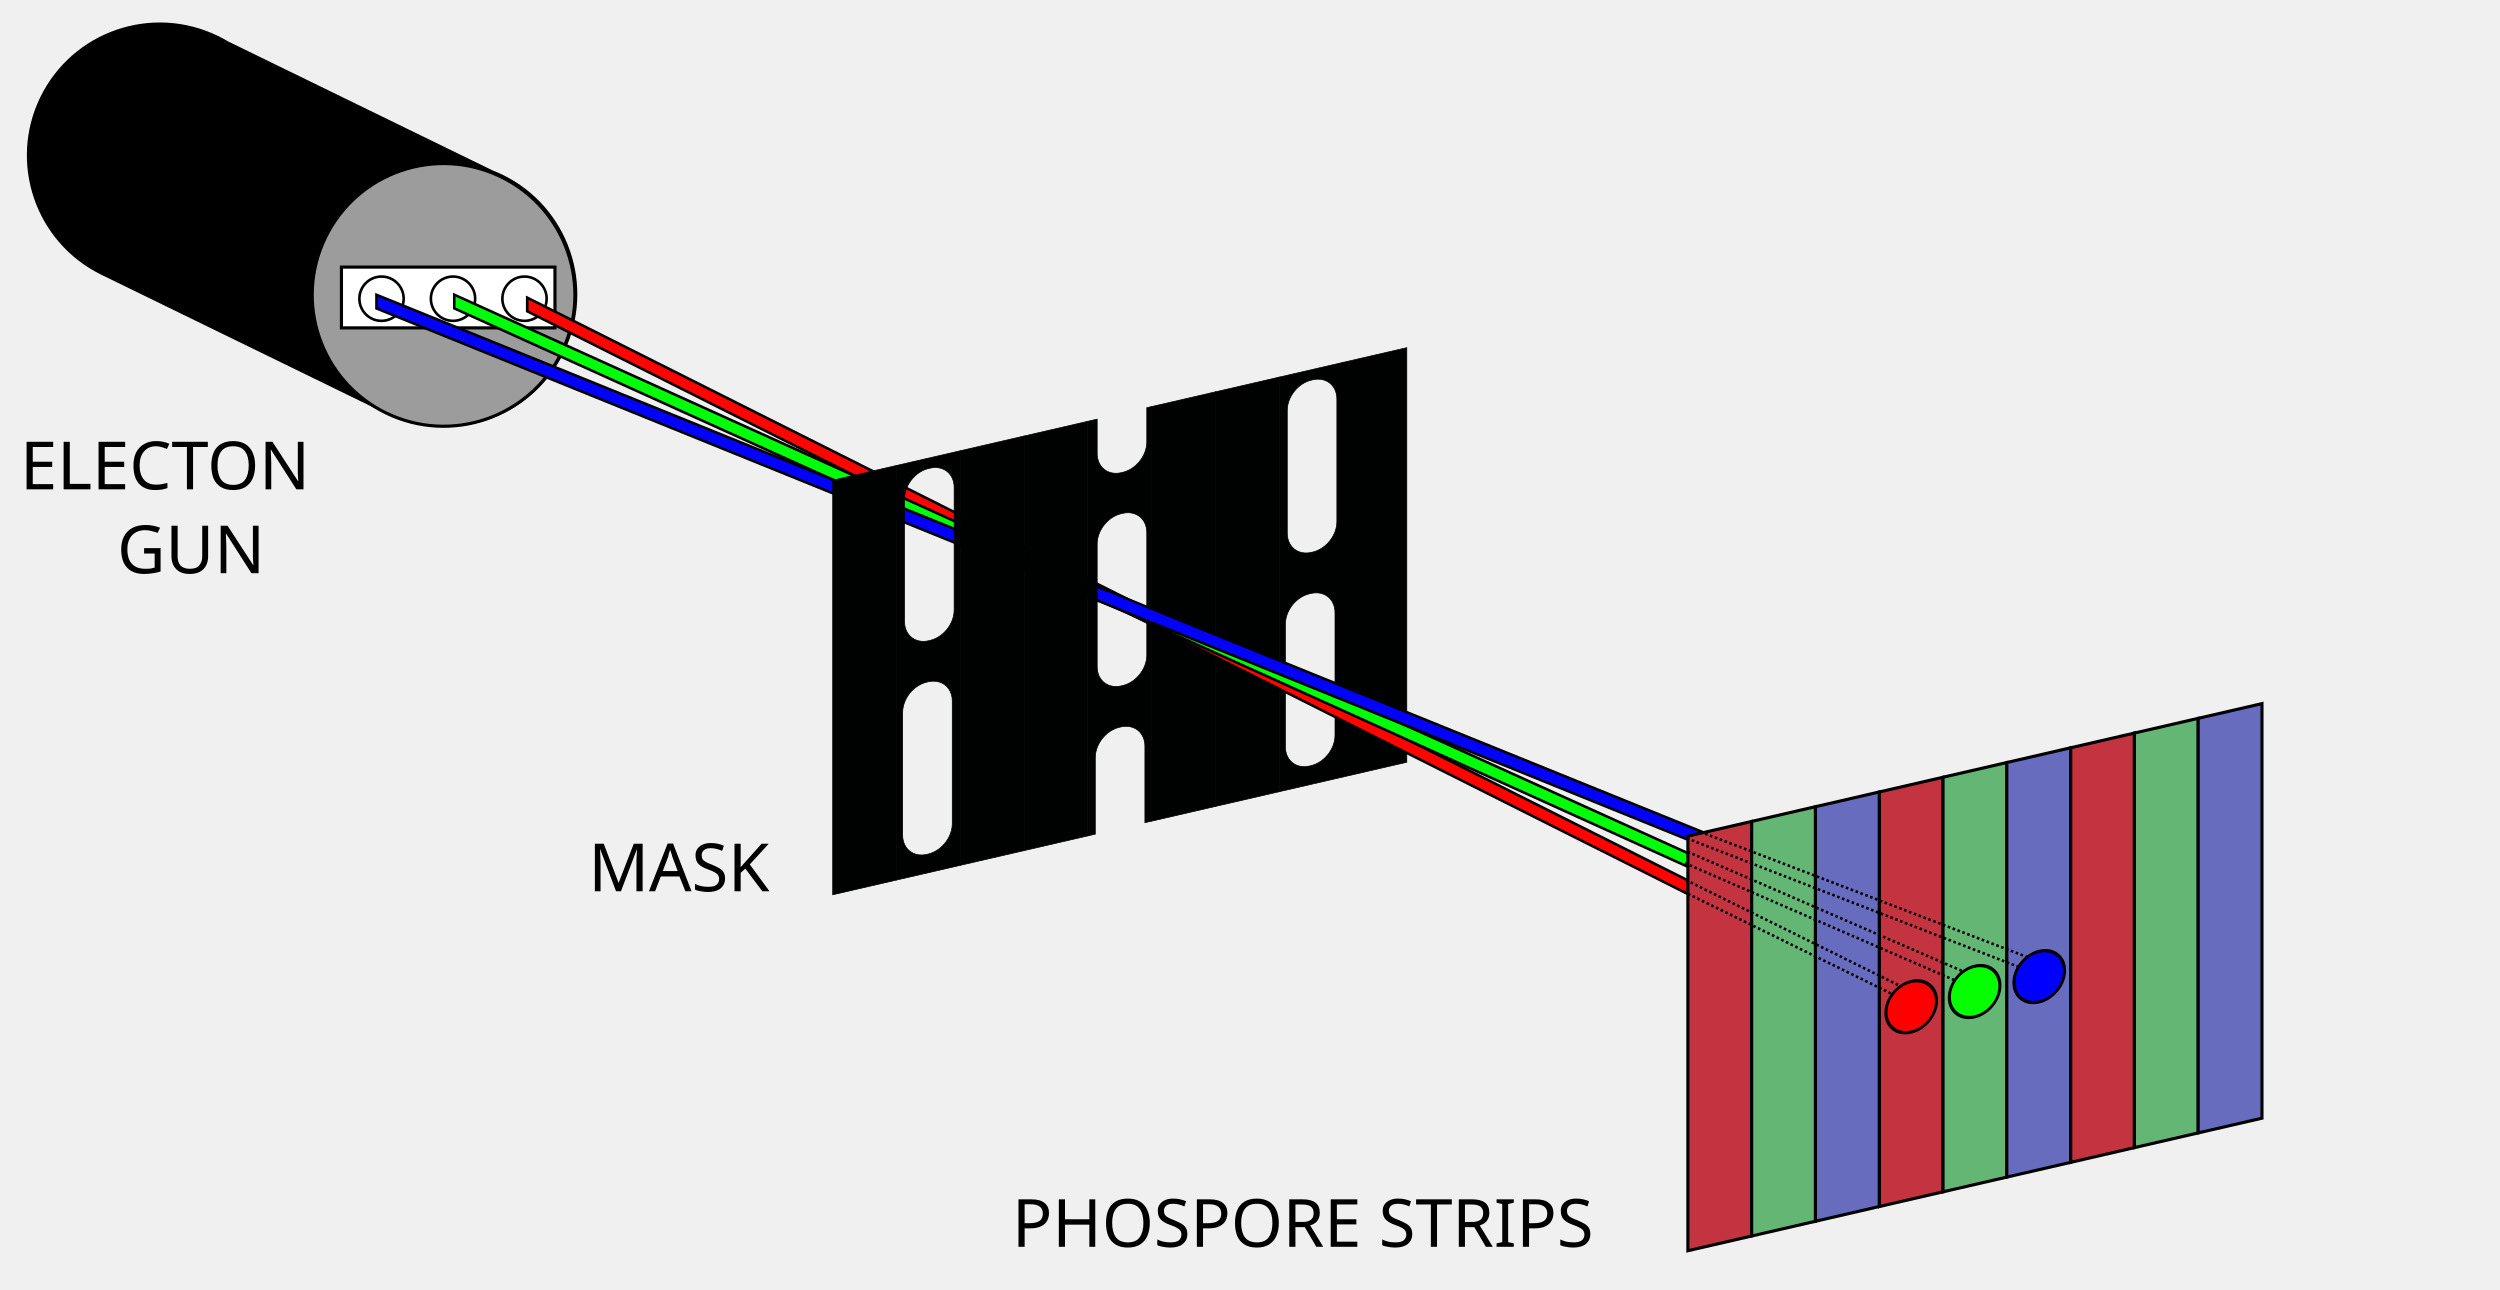
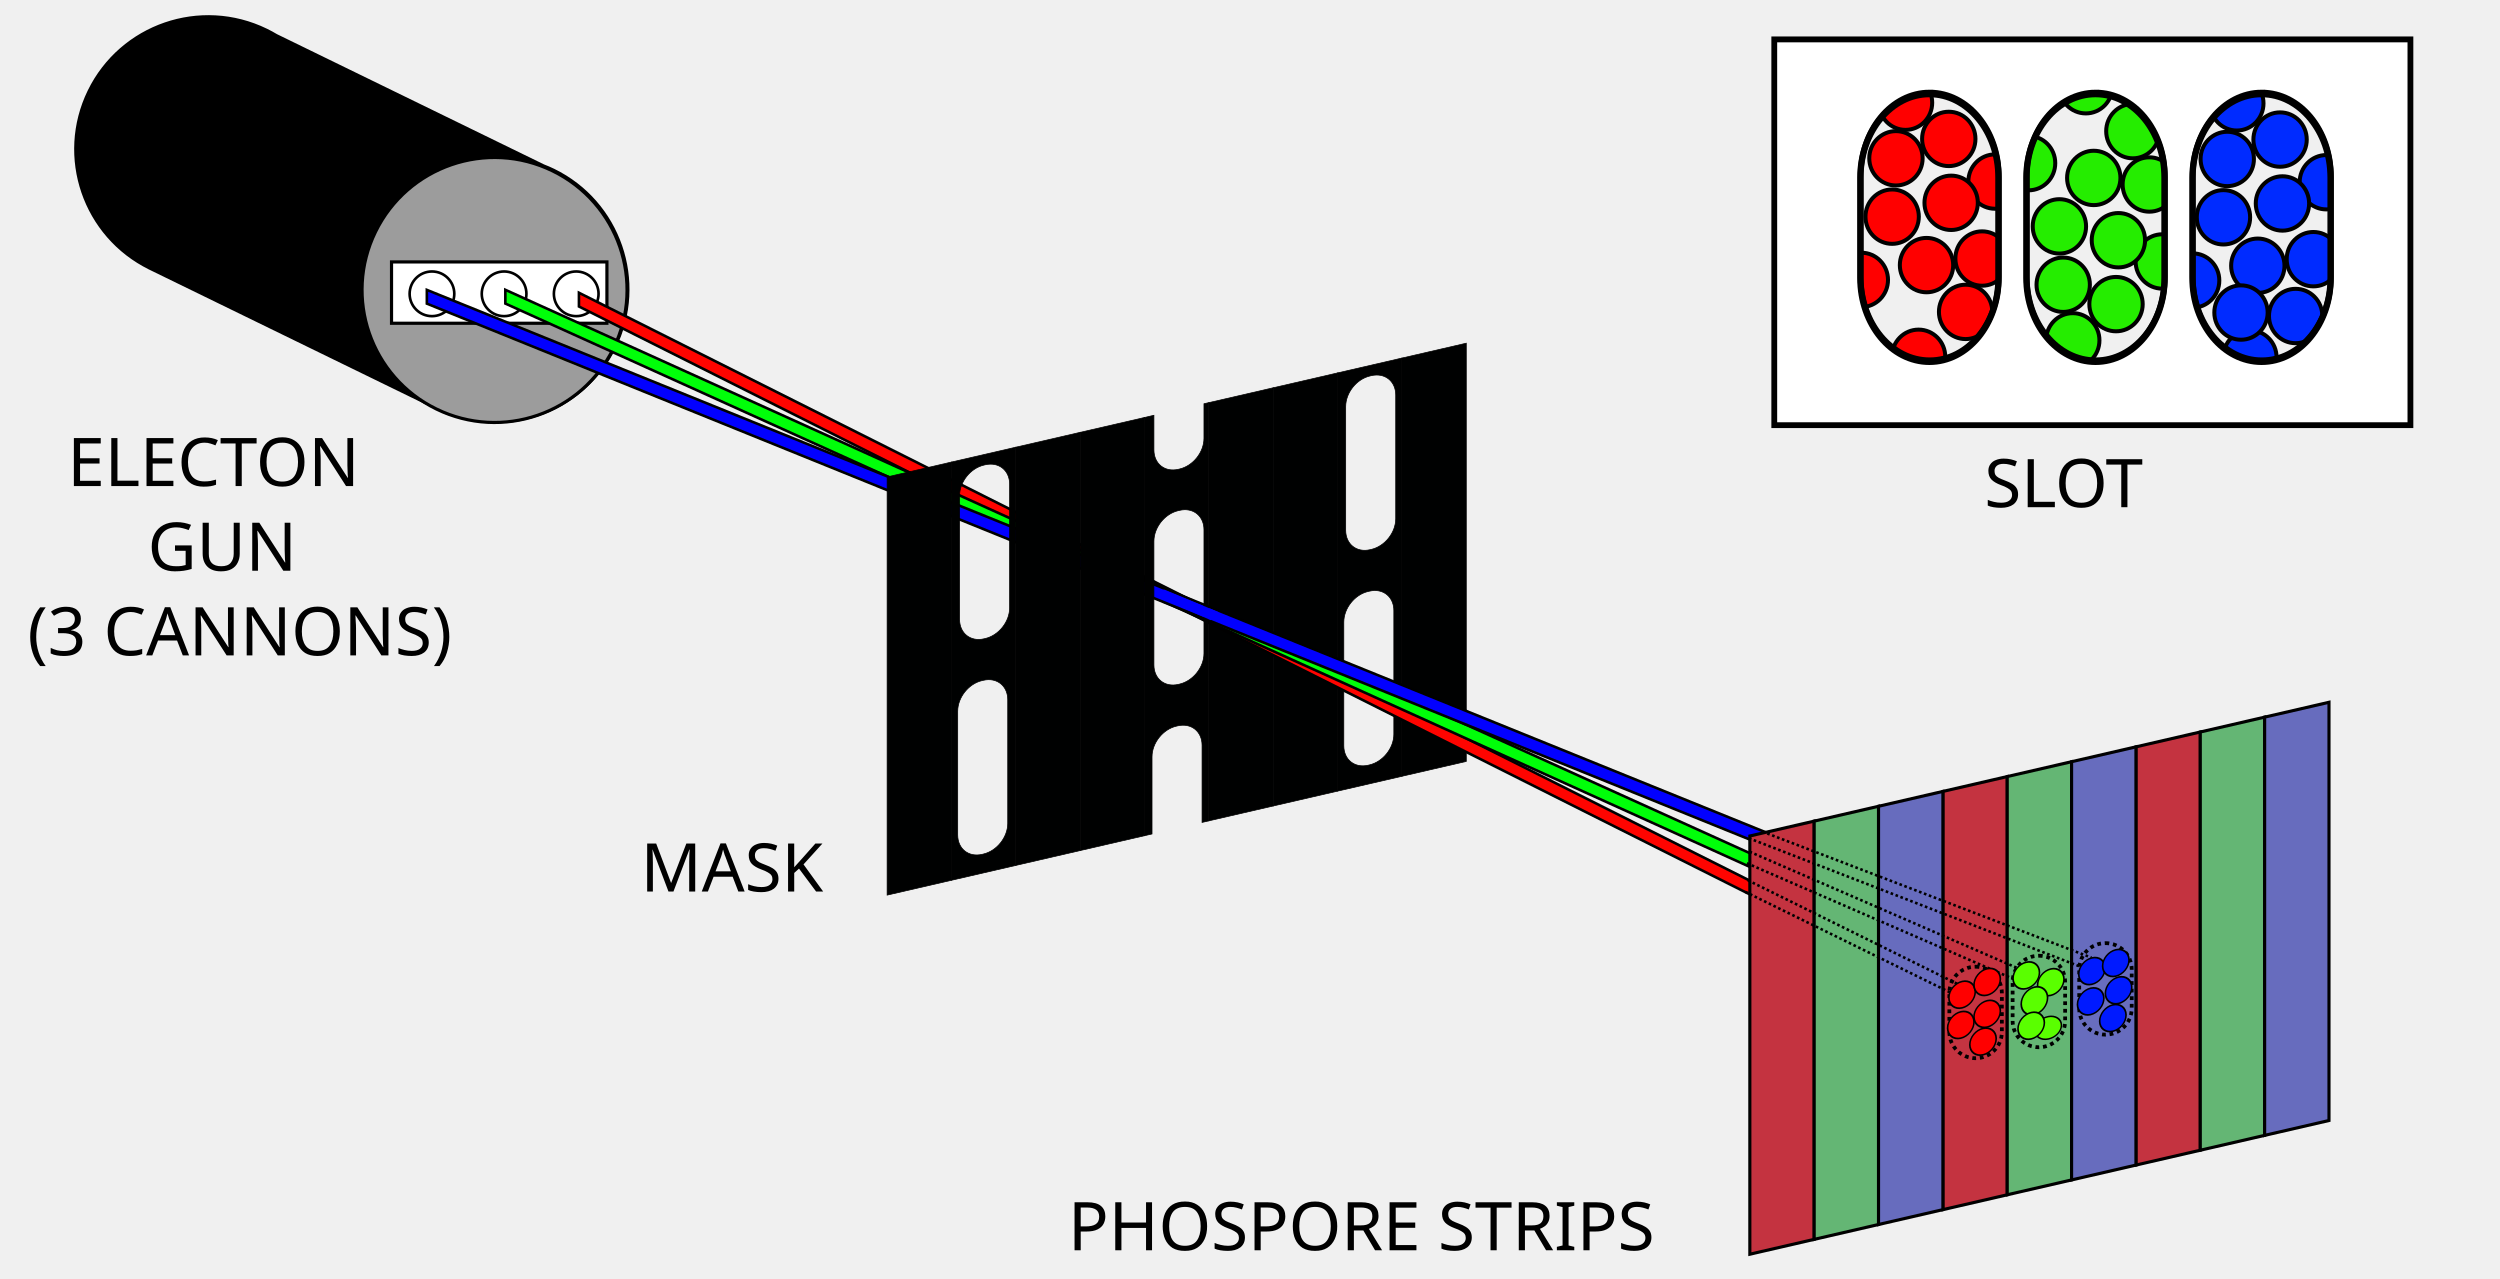
- <svg xmlns="http://www.w3.org/2000/svg" width="158.75mm" height="81.865mm" viewBox="0 0 158.75 81.865" version="1.1" id="svg5">
+ <svg xmlns="http://www.w3.org/2000/svg" width="10.247in" height="5.24in" viewBox="0 0 260.274 133.101" version="1.1" id="svg5">
  <defs id="defs2" />
-   <g id="layer1" transform="translate(-19.85794,-8.467705)">
-     <path id="rect1301-7-5-1" style="fill:#000101;stroke:#000000;stroke-width:0.045" d="m 105.14,31.479 -4.051,0.935 v 26.326 l 4.051,-0.935 z m -1.615,1.068 c 0.701,-0.015 1.225,0.497 1.225,1.261 v 7.786 c 0,0.873 -0.685,1.734 -1.535,1.93 l -0.081,0.019 c -0.851,0.196 -1.535,-0.348 -1.535,-1.221 v -7.786 c 0,-0.873 0.685,-1.734 1.535,-1.93 l 0.081,-0.019 c 0.106,-0.025 0.21,-0.038 0.311,-0.04 z m -0.119,13.566 c 0.701,-0.015 1.225,0.497 1.225,1.261 v 7.786 c 0,0.873 -0.685,1.734 -1.535,1.93 l -0.081,0.019 c -0.851,0.196 -1.535,-0.348 -1.535,-1.221 v -7.786 c 0,-0.873 0.685,-1.734 1.535,-1.93 l 0.081,-0.019 c 0.106,-0.025 0.21,-0.038 0.31,-0.04 z" />
-     <rect style="fill:#000101;fill-opacity:1;stroke:#000000;stroke-width:0.046;stroke-opacity:1" id="rect1301-7-1-1" width="4.157" height="26.326" x="95.434" y="55.752" ry="0" transform="matrix(0.9743701,-0.2249511,0,1,0,0)" />
-     <rect style="fill:#000101;fill-opacity:1;stroke:#000000;stroke-width:0.046;stroke-opacity:1" id="rect1301-3" width="4.157" height="26.326" x="99.591" y="55.752" ry="0" transform="matrix(0.9743701,-0.2249511,0,1,0,0)" />
-     <rect style="fill:#000101;fill-opacity:1;stroke:#000000;stroke-width:0.046;stroke-opacity:1" id="rect1301-7-1-6" width="4.157" height="26.326" x="107.905" y="55.752" ry="0" transform="matrix(0.9743701,-0.2249511,0,1,0,0)" />
-     <g id="g15222" transform="translate(0.1375827,-2.46577)">
+   <g id="layer1" transform="translate(-20.23434,-9.375042)">
+     <ellipse style="fill:#002bff;fill-opacity:1;stroke:#000000;stroke-width:0.419;stroke-miterlimit:4;stroke-dasharray:none;stroke-dashoffset:0" id="path8820-55-6" cx="254.474" cy="46.589" rx="2.777" ry="2.83" />
+     <ellipse style="fill:#002bff;fill-opacity:1;stroke:#000000;stroke-width:0.419;stroke-miterlimit:4;stroke-dasharray:none;stroke-dashoffset:0" id="path8820-1-4" cx="248.512" cy="38.583" rx="2.777" ry="2.83" />
+     <ellipse style="fill:#002bff;fill-opacity:1;stroke:#000000;stroke-width:0.419;stroke-miterlimit:4;stroke-dasharray:none;stroke-dashoffset:0" id="path8820-4-9" cx="262.433" cy="28.347" rx="2.777" ry="2.83" />
+     <ellipse style="fill:#002bff;fill-opacity:1;stroke:#000000;stroke-width:0.419;stroke-miterlimit:4;stroke-dasharray:none;stroke-dashoffset:0" id="path8820-06-5" cx="253.112" cy="20.134" rx="2.777" ry="2.83" />
+     <ellipse style="fill:#002bff;fill-opacity:1;stroke:#000000;stroke-width:0.419;stroke-miterlimit:4;stroke-dasharray:none;stroke-dashoffset:0" id="path8820-5-0" cx="257.616" cy="23.906" rx="2.777" ry="2.83" />
+     <ellipse style="fill:#002bff;fill-opacity:1;stroke:#000000;stroke-width:0.419;stroke-miterlimit:4;stroke-dasharray:none;stroke-dashoffset:0" id="path8820-3-4" cx="251.721" cy="31.999" rx="2.777" ry="2.83" />
+     <ellipse style="fill:#002bff;fill-opacity:1;stroke:#000000;stroke-width:0.419;stroke-miterlimit:4;stroke-dasharray:none;stroke-dashoffset:0" id="path8820-6-8" cx="261.082" cy="36.359" rx="2.777" ry="2.83" />
+     <ellipse style="fill:#002bff;fill-opacity:1;stroke:#000000;stroke-width:0.419;stroke-miterlimit:4;stroke-dasharray:none;stroke-dashoffset:0" id="path8820-32-7" cx="255.299" cy="37.042" rx="2.777" ry="2.83" />
+     <ellipse style="fill:#002bff;fill-opacity:1;stroke:#000000;stroke-width:0.419;stroke-miterlimit:4;stroke-dasharray:none;stroke-dashoffset:0" id="path8820-061-1" cx="253.548" cy="41.915" rx="2.777" ry="2.83" />
+     <ellipse style="fill:#002bff;fill-opacity:1;stroke:#000000;stroke-width:0.419;stroke-miterlimit:4;stroke-dasharray:none;stroke-dashoffset:0" id="path8820-061-1-2" cx="259.238" cy="42.277" rx="2.777" ry="2.83" />
+     <ellipse style="fill:#002bff;fill-opacity:1;stroke:#000000;stroke-width:0.419;stroke-miterlimit:4;stroke-dasharray:none;stroke-dashoffset:0" id="path8820-7" cx="252.117" cy="25.923" rx="2.777" ry="2.83" />
+     <ellipse style="fill:#002bff;fill-opacity:1;stroke:#000000;stroke-width:0.419;stroke-miterlimit:4;stroke-dasharray:none;stroke-dashoffset:0" id="path8820-0-27" cx="257.863" cy="30.558" rx="2.777" ry="2.83" />
+     <g id="g10510-8" transform="matrix(1.654032,0,0,-1.654032,2.818424,70.28965)" style="fill:#25ed00;fill-opacity:1">
+       <ellipse style="fill:#25ed00;fill-opacity:1;stroke:#000000;stroke-width:0.253;stroke-miterlimit:4;stroke-dasharray:none;stroke-dashoffset:0" id="path8820-55-4" cx="141.82" cy="31.4" rx="1.679" ry="1.711" />
+       <ellipse style="fill:#25ed00;fill-opacity:1;stroke:#000000;stroke-width:0.253;stroke-miterlimit:4;stroke-dasharray:none;stroke-dashoffset:0" id="path8820-1-3" cx="138.216" cy="26.559" rx="1.679" ry="1.711" />
+       <ellipse style="fill:#25ed00;fill-opacity:1;stroke:#000000;stroke-width:0.253;stroke-miterlimit:4;stroke-dasharray:none;stroke-dashoffset:0" id="path8820-4-1" cx="146.632" cy="20.37" rx="1.679" ry="1.711" />
+       <ellipse style="fill:#25ed00;fill-opacity:1;stroke:#000000;stroke-width:0.253;stroke-miterlimit:4;stroke-dasharray:none;stroke-dashoffset:0" id="path8820-06-4" cx="140.997" cy="15.405" rx="1.679" ry="1.711" />
+       <ellipse style="fill:#25ed00;fill-opacity:1;stroke:#000000;stroke-width:0.253;stroke-miterlimit:4;stroke-dasharray:none;stroke-dashoffset:0" id="path8820-5-9" cx="143.72" cy="17.685" rx="1.679" ry="1.711" />
+       <ellipse style="fill:#25ed00;fill-opacity:1;stroke:#000000;stroke-width:0.253;stroke-miterlimit:4;stroke-dasharray:none;stroke-dashoffset:0" id="path8820-3-2" cx="140.156" cy="22.579" rx="1.679" ry="1.711" />
+       <ellipse style="fill:#25ed00;fill-opacity:1;stroke:#000000;stroke-width:0.253;stroke-miterlimit:4;stroke-dasharray:none;stroke-dashoffset:0" id="path8820-6-0" cx="145.815" cy="25.215" rx="1.679" ry="1.711" />
+       <ellipse style="fill:#25ed00;fill-opacity:1;stroke:#000000;stroke-width:0.253;stroke-miterlimit:4;stroke-dasharray:none;stroke-dashoffset:0" id="path8820-32-6" cx="142.319" cy="25.628" rx="1.679" ry="1.711" />
+       <ellipse style="fill:#25ed00;fill-opacity:1;stroke:#000000;stroke-width:0.253;stroke-miterlimit:4;stroke-dasharray:none;stroke-dashoffset:0" id="path8820-061-8" cx="144.78" cy="28.573" rx="1.679" ry="1.711" />
+       <ellipse style="fill:#25ed00;fill-opacity:1;stroke:#000000;stroke-width:0.253;stroke-miterlimit:4;stroke-dasharray:none;stroke-dashoffset:0" id="path8820-9" cx="140.395" cy="18.905" rx="1.679" ry="1.711" />
+       <ellipse style="fill:#25ed00;fill-opacity:1;stroke:#000000;stroke-width:0.253;stroke-miterlimit:4;stroke-dasharray:none;stroke-dashoffset:0" id="path8820-0-2" cx="143.869" cy="21.707" rx="1.679" ry="1.711" />
+     </g>
+     <g id="g10510" transform="matrix(1.654032,0,0,1.654032,-14.59419,-5.413802)">
+       <ellipse style="fill:#ff0000;fill-opacity:1;stroke:#000000;stroke-width:0.253;stroke-miterlimit:4;stroke-dasharray:none;stroke-dashoffset:0" id="path8820-55" cx="141.82" cy="31.4" rx="1.679" ry="1.711" />
+       <ellipse style="fill:#ff0000;fill-opacity:1;stroke:#000000;stroke-width:0.253;stroke-miterlimit:4;stroke-dasharray:none;stroke-dashoffset:0" id="path8820-1" cx="138.216" cy="26.559" rx="1.679" ry="1.711" />
+       <ellipse style="fill:#ff0000;fill-opacity:1;stroke:#000000;stroke-width:0.253;stroke-miterlimit:4;stroke-dasharray:none;stroke-dashoffset:0" id="path8820-4" cx="146.632" cy="20.37" rx="1.679" ry="1.711" />
+       <ellipse style="fill:#ff0000;fill-opacity:1;stroke:#000000;stroke-width:0.253;stroke-miterlimit:4;stroke-dasharray:none;stroke-dashoffset:0" id="path8820-06" cx="140.997" cy="15.405" rx="1.679" ry="1.711" />
+       <ellipse style="fill:#ff0000;fill-opacity:1;stroke:#000000;stroke-width:0.253;stroke-miterlimit:4;stroke-dasharray:none;stroke-dashoffset:0" id="path8820-5" cx="143.72" cy="17.685" rx="1.679" ry="1.711" />
+       <ellipse style="fill:#ff0000;fill-opacity:1;stroke:#000000;stroke-width:0.253;stroke-miterlimit:4;stroke-dasharray:none;stroke-dashoffset:0" id="path8820-3" cx="140.156" cy="22.579" rx="1.679" ry="1.711" />
+       <ellipse style="fill:#ff0000;fill-opacity:1;stroke:#000000;stroke-width:0.253;stroke-miterlimit:4;stroke-dasharray:none;stroke-dashoffset:0" id="path8820-6" cx="145.815" cy="25.215" rx="1.679" ry="1.711" />
+       <ellipse style="fill:#ff0000;fill-opacity:1;stroke:#000000;stroke-width:0.253;stroke-miterlimit:4;stroke-dasharray:none;stroke-dashoffset:0" id="path8820-32" cx="142.319" cy="25.628" rx="1.679" ry="1.711" />
+       <ellipse style="fill:#ff0000;fill-opacity:1;stroke:#000000;stroke-width:0.253;stroke-miterlimit:4;stroke-dasharray:none;stroke-dashoffset:0" id="path8820-061" cx="144.78" cy="28.573" rx="1.679" ry="1.711" />
+       <ellipse style="fill:#ff0000;fill-opacity:1;stroke:#000000;stroke-width:0.253;stroke-miterlimit:4;stroke-dasharray:none;stroke-dashoffset:0" id="path8820" cx="140.395" cy="18.905" rx="1.679" ry="1.711" />
+       <ellipse style="fill:#ff0000;fill-opacity:1;stroke:#000000;stroke-width:0.253;stroke-miterlimit:4;stroke-dasharray:none;stroke-dashoffset:0" id="path8820-0" cx="143.869" cy="21.707" rx="1.679" ry="1.711" />
+     </g>
+     <path id="rect9260" style="fill:#ffffff;fill-opacity:1;stroke:#000000;stroke-width:0.604;stroke-miterlimit:4;stroke-dasharray:none;stroke-opacity:1" d="m 204.955,13.477 v 40.163 l 66.232,0 V 13.477 Z m 16.179,5.539 c 3.983,0 7.19,3.885 7.19,8.712 v 10.45 c 0,4.826 -3.207,8.712 -7.19,8.712 -3.983,0 -7.19,-3.885 -7.19,-8.712 V 27.727 c 0,-4.826 3.207,-8.712 7.19,-8.712 z m 17.29,0 c 3.983,0 7.19,3.885 7.19,8.712 v 10.45 c 0,4.826 -3.207,8.712 -7.19,8.712 -3.983,0 -7.19,-3.885 -7.19,-8.712 V 27.727 c 0,-4.826 3.207,-8.712 7.19,-8.712 z m 17.289,0 c 3.983,0 7.19,3.885 7.19,8.712 v 10.45 c 0,4.826 -3.207,8.712 -7.19,8.712 -3.983,0 -7.19,-3.885 -7.19,-8.712 V 27.727 c 0,-4.826 3.207,-8.712 7.19,-8.712 z" />
+     <path id="rect1301-7-5-1" style="fill:#000101;stroke:#000000;stroke-width:0.075" d="m 166.19,46.653 -6.7,1.546 v 43.544 l 6.7,-1.547 z m -2.672,1.766 c 1.159,-0.025 2.026,0.822 2.026,2.086 v 12.878 c 0,1.444 -1.133,2.868 -2.539,3.192 l -0.133,0.031 c -1.407,0.325 -2.539,-0.576 -2.539,-2.02 V 51.708 c 0,-1.444 1.133,-2.868 2.539,-3.192 l 0.133,-0.031 c 0.176,-0.041 0.348,-0.062 0.514,-0.066 z m -0.197,22.438 c 1.159,-0.025 2.027,0.822 2.027,2.086 v 12.878 c 0,1.444 -1.133,2.868 -2.539,3.192 l -0.133,0.031 c -1.407,0.325 -2.539,-0.576 -2.539,-2.02 V 74.146 c 0,-1.444 1.133,-2.868 2.539,-3.192 l 0.133,-0.031 c 0.176,-0.041 0.347,-0.062 0.513,-0.066 z" />
+     <rect style="fill:#000101;fill-opacity:1;stroke:#000000;stroke-width:0.076;stroke-opacity:1" id="rect1301-7-1-1" width="6.876" height="43.543" x="149.933" y="85.02" ry="0" transform="matrix(0.9743701,-0.2249511,0,1,0,0)" />
+     <rect style="fill:#000101;fill-opacity:1;stroke:#000000;stroke-width:0.076;stroke-opacity:1" id="rect1301-3" width="6.876" height="43.543" x="156.808" y="85.02" ry="0" transform="matrix(0.9743701,-0.2249511,0,1,0,0)" />
+     <rect style="fill:#000101;fill-opacity:1;stroke:#000000;stroke-width:0.076;stroke-opacity:1" id="rect1301-7-1-6" width="6.876" height="43.543" x="170.56" y="85.02" ry="0" transform="matrix(0.9743701,-0.2249511,0,1,0,0)" />
+     <g id="g15222" transform="matrix(1.654032,0,0,1.654032,-7.487457,-9.492263)">
      <path id="path14214" style="fill:#000000;fill-opacity:1;stroke:#000000;stroke-width:0.2;stroke-miterlimit:4;stroke-dasharray:none;stroke-opacity:1" d="m 33.521,13.307 a 8.339,8.339 0 0 0 -11.15,3.839 8.339,8.339 0 0 0 3.819,11.139 l -4.38e-4,8.98e-4 18.095,8.825 0.531,0.259 0.01,-0.02 a 8.339,8.339 0 0 0 10.609,-4.078 8.339,8.339 0 0 0 -3.839,-11.15 8.339,8.339 0 0 0 -0.636,-0.275 L 34.148,13.647 a 8.339,8.339 0 0 0 -0.627,-0.34 z" />
      <circle style="fill:#9c9c9c;fill-opacity:1;stroke:#000000;stroke-width:0.2;stroke-miterlimit:4;stroke-dasharray:none;stroke-opacity:1" id="circle14632" cx="56.042" cy="5.666" r="8.339" transform="rotate(26)" />
      <rect style="fill:#ffffff;fill-opacity:1;stroke:#000000;stroke-width:0.2;stroke-miterlimit:4;stroke-dasharray:none;stroke-opacity:1" id="rect14929" width="13.558" height="3.86" x="41.402" y="27.894" />
      <circle style="fill:#ffffff;fill-opacity:1;stroke:#000000;stroke-width:0.167;stroke-miterlimit:4;stroke-dasharray:none;stroke-opacity:1" id="path15099" cx="43.947" cy="29.901" r="1.406" />
      <circle style="fill:#ffffff;fill-opacity:1;stroke:#000000;stroke-width:0.167;stroke-miterlimit:4;stroke-dasharray:none;stroke-opacity:1" id="path15099-6" cx="48.487" cy="29.901" r="1.406" />
      <circle style="fill:#ffffff;fill-opacity:1;stroke:#000000;stroke-width:0.167;stroke-miterlimit:4;stroke-dasharray:none;stroke-opacity:1" id="path15099-60" cx="53.027" cy="29.901" r="1.406" />
    </g>
-     <path id="rect16669" style="fill:#ff0400;stroke:#000000;stroke-width:0.165" d="m 53.336,27.369 88.081,44.226 v 0.865 L 53.336,28.233 Z" />
-     <path id="rect16669-6" style="fill:#00ff09;fill-opacity:1;stroke:#000000;stroke-width:0.165" d="m 48.704,27.183 96.605,43.732 v 0.865 L 48.704,28.048 Z" />
-     <path id="rect16669-1" style="fill:#0200ff;fill-opacity:1;stroke:#000000;stroke-width:0.165" d="M 43.764,27.188 149.881,70.179 v 0.865 L 43.764,28.053 Z" />
-     <rect style="fill:#000101;fill-opacity:1;stroke:#000000;stroke-width:0.046;stroke-opacity:1" id="rect1301" width="4.157" height="26.326" x="74.648" y="55.752" ry="0" transform="matrix(0.9743701,-0.2249511,0,1,0,0)" />
-     <rect style="fill:#000101;fill-opacity:1;stroke:#000000;stroke-width:0.046;stroke-opacity:1" id="rect1301-7-1" width="4.157" height="26.326" x="82.962" y="55.752" ry="0" transform="matrix(0.9743701,-0.2249511,0,1,0,0)" />
-     <rect style="fill:#000101;fill-opacity:1;stroke:#000000;stroke-width:0.046;stroke-opacity:1" id="rect1301-1" width="4.157" height="26.326" x="87.12" y="55.752" ry="0" transform="matrix(0.9743701,-0.2249511,0,1,0,0)" />
-     <rect style="fill:#c43340;fill-opacity:1;stroke:#000000;stroke-width:0.203;stroke-miterlimit:4;stroke-dasharray:none;stroke-opacity:1" id="rect1301-2" width="4.157" height="26.326" x="130.38" y="90.892" ry="0" transform="matrix(0.9743701,-0.2249511,0,1,0,0)" />
-     <rect style="fill:#c43340;fill-opacity:1;stroke:#000000;stroke-width:0.203;stroke-miterlimit:4;stroke-dasharray:none;stroke-opacity:1" id="rect1301-1-2" width="4.157" height="26.326" x="142.852" y="90.892" ry="0" transform="matrix(0.9743701,-0.2249511,0,1,0,0)" />
-     <rect style="fill:#c43340;fill-opacity:1;stroke:#000000;stroke-width:0.203;stroke-miterlimit:4;stroke-dasharray:none;stroke-opacity:1" id="rect1301-3-7" width="4.157" height="26.326" x="155.323" y="90.892" ry="0" transform="matrix(0.9743701,-0.2249511,0,1,0,0)" />
-     <rect style="fill:#64b674;fill-opacity:1;stroke:#000000;stroke-width:0.203;stroke-miterlimit:4;stroke-dasharray:none;stroke-opacity:1" id="rect1301-7-7" width="4.157" height="26.326" x="134.537" y="90.892" ry="0" transform="matrix(0.9743701,-0.2249511,0,1,0,0)" />
-     <rect style="fill:#64b674;fill-opacity:1;stroke:#000000;stroke-width:0.203;stroke-miterlimit:4;stroke-dasharray:none;stroke-opacity:1" id="rect1301-7-3-7" width="4.157" height="26.326" x="147.009" y="90.892" ry="0" transform="matrix(0.9743701,-0.2249511,0,1,0,0)" />
-     <rect style="fill:#64b674;fill-opacity:1;stroke:#000000;stroke-width:0.203;stroke-miterlimit:4;stroke-dasharray:none;stroke-opacity:1" id="rect1301-7-8-4" width="4.157" height="26.326" x="159.48" y="90.892" ry="0" transform="matrix(0.9743701,-0.2249511,0,1,0,0)" />
-     <rect style="fill:#676cbe;fill-opacity:1;stroke:#000000;stroke-width:0.203;stroke-miterlimit:4;stroke-dasharray:none;stroke-opacity:1" id="rect1301-7-1-13" width="4.157" height="26.326" x="138.694" y="90.892" ry="0" transform="matrix(0.9743701,-0.2249511,0,1,0,0)" />
-     <rect style="fill:#676cbe;fill-opacity:1;stroke:#000000;stroke-width:0.203;stroke-miterlimit:4;stroke-dasharray:none;stroke-opacity:1" id="rect1301-7-1-1-8" width="4.157" height="26.326" x="151.166" y="90.892" ry="0" transform="matrix(0.9743701,-0.2249511,0,1,0,0)" />
-     <rect style="fill:#676cbe;fill-opacity:1;stroke:#000000;stroke-width:0.203;stroke-miterlimit:4;stroke-dasharray:none;stroke-opacity:1" id="rect1301-7-1-6-3" width="4.157" height="26.326" x="163.637" y="90.892" ry="0" transform="matrix(0.9743701,-0.2249511,0,1,0,0)" />
-     <ellipse style="fill:#06ff00;fill-opacity:1;stroke:#000000;stroke-width:0.203;stroke-miterlimit:4;stroke-dasharray:none;stroke-opacity:1" id="path7254" cx="149.067" cy="104.963" rx="1.648" ry="1.606" transform="matrix(0.9743701,-0.2249511,0,1,0,0)" />
-     <ellipse style="fill:#0000ff;fill-opacity:1;stroke:#000000;stroke-width:0.203;stroke-miterlimit:4;stroke-dasharray:none;stroke-opacity:1" id="path7254-3" cx="153.279" cy="104.963" rx="1.648" ry="1.606" transform="matrix(0.9743701,-0.2249511,0,1,0,0)" />
-     <ellipse style="fill:#ff0000;fill-opacity:1;stroke:#000000;stroke-width:0.203;stroke-miterlimit:4;stroke-dasharray:none;stroke-opacity:1" id="path7254-8" cx="144.936" cy="105.001" rx="1.648" ry="1.606" transform="matrix(0.9743701,-0.2249511,0,1,0,0)" />
-     <path id="rect3454-7-23-05-0" style="fill:#ffffff;stroke:#ffffff;stroke-width:0.304" transform="matrix(0.9743701,-0.2249511,0,1,0,0)" d="m 87.938,157.444 h 0.083 c 0.873,0 1.576,0.703 1.576,1.576 v 7.785 c 0,0.873 -0.703,1.576 -1.576,1.576 h -0.083 c -0.873,0 -1.576,-0.703 -1.576,-1.576 v -7.785 c 0,-0.873 0.703,-1.576 1.576,-1.576 z" />
-     <path id="rect1301-7-5" style="fill:#000101;stroke:#000000;stroke-width:0.045" d="m 80.836,37.09 -4.051,0.935 v 26.326 l 4.051,-0.935 z m -1.615,1.068 c 0.701,-0.015 1.225,0.497 1.225,1.261 v 7.786 c 0,0.873 -0.685,1.734 -1.535,1.93 l -0.081,0.019 c -0.851,0.196 -1.535,-0.348 -1.535,-1.221 V 40.146 c 0,-0.873 0.685,-1.734 1.535,-1.93 l 0.081,-0.019 c 0.106,-0.025 0.21,-0.038 0.311,-0.04 z m -0.119,13.566 c 0.701,-0.015 1.225,0.497 1.225,1.261 v 7.786 c 0,0.873 -0.685,1.734 -1.535,1.93 l -0.081,0.019 c -0.851,0.196 -1.535,-0.348 -1.535,-1.221 v -7.786 c 0,-0.873 0.685,-1.734 1.535,-1.93 l 0.081,-0.019 c 0.106,-0.025 0.21,-0.038 0.31,-0.04 z" />
-     <rect style="fill:#ffffff;fill-opacity:1;stroke:#ffffff;stroke-width:0.304;stroke-miterlimit:4;stroke-dasharray:none;stroke-opacity:1" id="rect3454-3-8-7-9" width="3.234" height="10.936" x="106.582" y="128.948" ry="1.576" transform="matrix(0.9743701,-0.2249511,0,1,0,0)" />
+     <path id="rect16669" style="fill:#ff0400;stroke:#000000;stroke-width:0.273" d="m 80.505,39.855 145.689,73.151 v 1.43 L 80.505,41.285 Z" />
+     <path id="rect16669-6" style="fill:#00ff09;fill-opacity:1;stroke:#000000;stroke-width:0.273" d="M 72.842,39.548 232.63,111.882 v 1.43 L 72.842,40.979 Z" />
+     <path id="rect16669-1" style="fill:#0200ff;fill-opacity:1;stroke:#000000;stroke-width:0.273" d="M 64.671,39.557 240.193,110.664 v 1.43 L 64.671,40.987 Z" />
+     <rect style="fill:#000101;fill-opacity:1;stroke:#000000;stroke-width:0.076;stroke-opacity:1" id="rect1301" width="6.876" height="43.543" x="115.553" y="85.02" ry="0" transform="matrix(0.9743701,-0.2249511,0,1,0,0)" />
+     <rect style="fill:#000101;fill-opacity:1;stroke:#000000;stroke-width:0.076;stroke-opacity:1" id="rect1301-7-1" width="6.876" height="43.543" x="129.304" y="85.02" ry="0" transform="matrix(0.9743701,-0.2249511,0,1,0,0)" />
+     <rect style="fill:#000101;fill-opacity:1;stroke:#000000;stroke-width:0.076;stroke-opacity:1" id="rect1301-1" width="6.876" height="43.543" x="136.181" y="85.02" ry="0" transform="matrix(0.9743701,-0.2249511,0,1,0,0)" />
+     <rect style="fill:#c43340;fill-opacity:1;stroke:#000000;stroke-width:0.335;stroke-miterlimit:4;stroke-dasharray:none;stroke-opacity:1" id="rect1301-2" width="6.876" height="43.543" x="207.735" y="143.143" ry="0" transform="matrix(0.9743701,-0.2249511,0,1,0,0)" />
+     <rect style="fill:#c43340;fill-opacity:1;stroke:#000000;stroke-width:0.335;stroke-miterlimit:4;stroke-dasharray:none;stroke-opacity:1" id="rect1301-1-2" width="6.876" height="43.543" x="228.363" y="143.143" ry="0" transform="matrix(0.9743701,-0.2249511,0,1,0,0)" />
+     <rect style="fill:#c43340;fill-opacity:1;stroke:#000000;stroke-width:0.335;stroke-miterlimit:4;stroke-dasharray:none;stroke-opacity:1" id="rect1301-3-7" width="6.876" height="43.543" x="248.991" y="143.143" ry="0" transform="matrix(0.9743701,-0.2249511,0,1,0,0)" />
+     <rect style="fill:#64b674;fill-opacity:1;stroke:#000000;stroke-width:0.335;stroke-miterlimit:4;stroke-dasharray:none;stroke-opacity:1" id="rect1301-7-7" width="6.876" height="43.543" x="214.611" y="143.143" ry="0" transform="matrix(0.9743701,-0.2249511,0,1,0,0)" />
+     <rect style="fill:#64b674;fill-opacity:1;stroke:#000000;stroke-width:0.335;stroke-miterlimit:4;stroke-dasharray:none;stroke-opacity:1" id="rect1301-7-3-7" width="6.876" height="43.543" x="235.239" y="143.143" ry="0" transform="matrix(0.9743701,-0.2249511,0,1,0,0)" />
+     <rect style="fill:#64b674;fill-opacity:1;stroke:#000000;stroke-width:0.335;stroke-miterlimit:4;stroke-dasharray:none;stroke-opacity:1" id="rect1301-7-8-4" width="6.876" height="43.543" x="255.867" y="143.143" ry="0" transform="matrix(0.9743701,-0.2249511,0,1,0,0)" />
+     <rect style="fill:#676cbe;fill-opacity:1;stroke:#000000;stroke-width:0.335;stroke-miterlimit:4;stroke-dasharray:none;stroke-opacity:1" id="rect1301-7-1-13" width="6.876" height="43.543" x="221.487" y="143.143" ry="0" transform="matrix(0.9743701,-0.2249511,0,1,0,0)" />
+     <rect style="fill:#676cbe;fill-opacity:1;stroke:#000000;stroke-width:0.335;stroke-miterlimit:4;stroke-dasharray:none;stroke-opacity:1" id="rect1301-7-1-1-8" width="6.876" height="43.543" x="242.115" y="143.143" ry="0" transform="matrix(0.9743701,-0.2249511,0,1,0,0)" />
+     <rect style="fill:#676cbe;fill-opacity:1;stroke:#000000;stroke-width:0.335;stroke-miterlimit:4;stroke-dasharray:none;stroke-opacity:1" id="rect1301-7-1-6-3" width="6.876" height="43.543" x="262.743" y="143.143" ry="0" transform="matrix(0.9743701,-0.2249511,0,1,0,0)" />
+     <path id="rect1301-7-5" style="fill:#000101;stroke:#000000;stroke-width:0.075" d="m 125.991,55.933 -6.7,1.546 v 43.544 l 6.7,-1.547 z m -2.672,1.766 c 1.159,-0.025 2.026,0.822 2.026,2.086 V 72.662 c 0,1.444 -1.133,2.868 -2.539,3.192 l -0.133,0.031 c -1.407,0.325 -2.539,-0.576 -2.539,-2.02 V 60.988 c 0,-1.444 1.133,-2.868 2.539,-3.192 l 0.133,-0.031 c 0.176,-0.041 0.348,-0.062 0.514,-0.066 z m -0.197,22.438 c 1.159,-0.025 2.027,0.822 2.027,2.086 v 12.878 c 0,1.444 -1.133,2.868 -2.539,3.192 l -0.133,0.031 c -1.407,0.325 -2.539,-0.576 -2.539,-2.02 V 83.426 c 0,-1.444 1.133,-2.868 2.539,-3.192 l 0.133,-0.031 c 0.176,-0.041 0.347,-0.062 0.513,-0.066 z" />
+     <rect style="fill:#ffffff;fill-opacity:1;stroke:#ffffff;stroke-width:0.503;stroke-miterlimit:4;stroke-dasharray:none;stroke-opacity:1" id="rect3454-3-8-7-9" width="5.349" height="18.089" x="168.371" y="206.088" ry="2.606" transform="matrix(0.9743701,-0.2249511,0,1,0,0)" />
    <rect style="fill:#ffffff;fill-opacity:1;stroke:#ffffff;stroke-width:0.304;stroke-miterlimit:4;stroke-dasharray:none;stroke-opacity:1" id="rect3454-7-23-0-8" width="3.234" height="10.936" x="106.46" y="169.562" ry="1.576" transform="matrix(0.9743701,-0.2249511,0,1,0,0)" />
-     <path id="rect1301-7-3-74" style="fill:#000101;stroke:#000000;stroke-width:0.045" d="m 92.988,34.284 -0.309,0.071 v 2.178 c 0,0.873 -0.685,1.734 -1.535,1.93 l -0.081,0.019 c -0.851,0.196 -1.535,-0.348 -1.535,-1.221 v -2.178 l -0.591,0.136 v 26.326 l 0.472,-0.109 v -4.857 c 0,-0.873 0.685,-1.734 1.535,-1.93 l 0.081,-0.019 c 0.851,-0.196 1.535,0.348 1.535,1.221 v 4.857 l 0.427,-0.099 z m -1.534,6.741 c 0.701,-0.015 1.225,0.497 1.225,1.261 v 7.786 c 0,0.873 -0.685,1.734 -1.535,1.93 l -0.081,0.019 c -0.851,0.196 -1.535,-0.348 -1.535,-1.221 v -7.786 c 0,-0.873 0.684,-1.734 1.535,-1.93 l 0.081,-0.019 c 0.106,-0.025 0.21,-0.038 0.31,-0.04 z" />
-     <path id="path19652" style="fill:#0200ff;fill-opacity:1;stroke:none;stroke-width:0.165" d="M 90.149,46.039 93.564,47.459 93.1,47.977 89.871,46.549 Z" />
-     <text xml:space="preserve" style="font-size:4.233px;line-height:1.25;font-family:Novarese;-inkscape-font-specification:Novarese;stroke-width:0.265" x="34.739" y="39.537" id="text22289">
-       <tspan id="tspan22287" style="font-style:normal;font-variant:normal;font-weight:normal;font-stretch:normal;font-size:4.233px;font-family:'Roboto Mono';-inkscape-font-specification:'Roboto Mono';text-align:center;text-anchor:middle;stroke-width:0.265" x="34.739" y="39.537">ELECTON </tspan>
-       <tspan style="font-style:normal;font-variant:normal;font-weight:normal;font-stretch:normal;font-size:4.233px;font-family:'Roboto Mono';-inkscape-font-specification:'Roboto Mono';text-align:center;text-anchor:middle;stroke-width:0.265" x="34.739" y="44.867" id="tspan23132">GUN</tspan>
+     <path id="rect1301-7-3-74" style="fill:#000101;stroke:#000000;stroke-width:0.075" d="m 146.089,51.293 -0.51,0.118 v 3.602 c 0,1.444 -1.133,2.868 -2.539,3.192 l -0.134,0.031 c -1.407,0.325 -2.539,-0.576 -2.539,-2.02 v -3.603 l -0.977,0.226 v 43.543 l 0.78,-0.18 v -8.033 c 0,-1.444 1.133,-2.868 2.539,-3.192 l 0.133,-0.031 c 1.407,-0.325 2.539,0.576 2.539,2.02 v 8.034 l 0.707,-0.163 z m -2.537,11.149 c 1.159,-0.025 2.027,0.822 2.027,2.086 v 12.878 c 0,1.444 -1.133,2.868 -2.539,3.192 l -0.134,0.031 c -1.407,0.325 -2.539,-0.576 -2.539,-2.02 V 65.731 c 0,-1.444 1.132,-2.868 2.539,-3.192 l 0.134,-0.031 c 0.176,-0.041 0.347,-0.062 0.513,-0.066 z" />
+     <path id="path19652" style="fill:#0200ff;fill-opacity:1;stroke:none;stroke-width:0.273" d="m 141.394,70.736 5.648,2.349 -0.766,0.856 -5.342,-2.362 z" />
+     <text xml:space="preserve" style="font-size:7.002px;line-height:1.25;font-family:Novarese;-inkscape-font-specification:Novarese;stroke-width:0.438" x="49.745" y="59.982" id="text22289">
+       <tspan id="tspan22287" style="font-style:normal;font-variant:normal;font-weight:normal;font-stretch:normal;font-size:7.002px;font-family:'Roboto Mono';-inkscape-font-specification:'Roboto Mono';text-align:center;text-anchor:middle;stroke-width:0.438" x="49.745" y="59.982">ELECTON </tspan>
+       <tspan style="font-style:normal;font-variant:normal;font-weight:normal;font-stretch:normal;font-size:7.002px;font-family:'Roboto Mono';-inkscape-font-specification:'Roboto Mono';text-align:center;text-anchor:middle;stroke-width:0.438" x="49.745" y="68.797" id="tspan23132">GUN</tspan>
+       <tspan style="font-style:normal;font-variant:normal;font-weight:normal;font-stretch:normal;font-size:7.002px;font-family:'Roboto Mono';-inkscape-font-specification:'Roboto Mono';text-align:center;text-anchor:middle;stroke-width:0.438" x="49.745" y="77.612" id="tspan4404">(3 CANNONS)</tspan>
    </text>
-     <text xml:space="preserve" style="font-size:4.233px;line-height:1.25;font-family:Novarese;-inkscape-font-specification:Novarese;stroke-width:0.265" x="65.722" y="65.061" id="text22289-7">
-       <tspan style="font-style:normal;font-variant:normal;font-weight:normal;font-stretch:normal;font-size:4.233px;font-family:'Roboto Mono';-inkscape-font-specification:'Roboto Mono';text-align:center;text-anchor:middle;stroke-width:0.265" x="65.722" y="65.061" id="tspan23132-6">MASK</tspan>
+     <text xml:space="preserve" style="font-size:7.002px;line-height:1.25;font-family:Novarese;-inkscape-font-specification:Novarese;stroke-width:0.438" x="100.991" y="102.199" id="text22289-7">
+       <tspan style="font-style:normal;font-variant:normal;font-weight:normal;font-stretch:normal;font-size:7.002px;font-family:'Roboto Mono';-inkscape-font-specification:'Roboto Mono';text-align:center;text-anchor:middle;stroke-width:0.438" x="100.991" y="102.199" id="tspan23132-6">MASK</tspan>
    </text>
-     <text xml:space="preserve" style="font-size:4.233px;line-height:1.25;font-family:Novarese;-inkscape-font-specification:Novarese;stroke-width:0.265" x="105.336" y="87.64" id="text22289-7-1">
-       <tspan style="font-style:normal;font-variant:normal;font-weight:normal;font-stretch:normal;font-size:4.233px;font-family:'Roboto Mono';-inkscape-font-specification:'Roboto Mono';text-align:center;text-anchor:middle;stroke-width:0.265" x="105.336" y="87.64" id="tspan23132-6-6">PHOSPORE STRIPS</tspan>
+     <text xml:space="preserve" style="font-size:7.002px;line-height:1.25;font-family:Novarese;-inkscape-font-specification:Novarese;stroke-width:0.438" x="239.636" y="62.184" id="text22289-7-8">
+       <tspan style="font-style:normal;font-variant:normal;font-weight:normal;font-stretch:normal;font-size:7.002px;font-family:'Roboto Mono';-inkscape-font-specification:'Roboto Mono';text-align:center;text-anchor:middle;stroke-width:0.438" x="239.636" y="62.184" id="tspan23132-6-4">SLOT</tspan>
    </text>
-     <path style="fill:none;stroke:#000000;stroke-width:0.165;stroke-linecap:butt;stroke-linejoin:miter;stroke-miterlimit:4;stroke-dasharray:0.165, 0.165;stroke-dashoffset:0;stroke-opacity:1" d="m 126.747,65.078 13.325,6.542" id="path37301" />
-     <path style="fill:none;stroke:#000000;stroke-width:0.165;stroke-linecap:butt;stroke-linejoin:miter;stroke-miterlimit:4;stroke-dasharray:0.165, 0.165;stroke-dashoffset:0;stroke-opacity:1" d="m 126.917,64.352 13.682,6.764" id="path37301-2" />
-     <path style="fill:none;stroke:#000000;stroke-width:0.165;stroke-linecap:butt;stroke-linejoin:miter;stroke-miterlimit:4;stroke-dasharray:0.165, 0.165;stroke-dashoffset:0;stroke-opacity:1" d="m 126.852,63.278 17.184,7.461" id="path37301-29" />
-     <path style="fill:none;stroke:#000000;stroke-width:0.165;stroke-linecap:butt;stroke-linejoin:miter;stroke-miterlimit:4;stroke-dasharray:0.165, 0.165;stroke-dashoffset:0;stroke-opacity:1" d="m 127.021,62.552 17.536,7.618" id="path37301-2-8" />
-     <path style="fill:none;stroke:#000000;stroke-width:0.165;stroke-linecap:butt;stroke-linejoin:miter;stroke-miterlimit:4;stroke-dasharray:0.165, 0.165;stroke-dashoffset:0;stroke-opacity:1" d="M 126.975,61.703 148.1,69.887" id="path37301-0" />
-     <path style="fill:none;stroke:#000000;stroke-width:0.165;stroke-linecap:butt;stroke-linejoin:miter;stroke-miterlimit:4;stroke-dasharray:0.165, 0.165;stroke-dashoffset:0;stroke-opacity:1" d="m 127.824,61.286 20.723,7.937" id="path37301-2-5" />
+     <text xml:space="preserve" style="font-size:7.002px;line-height:1.25;font-family:Novarese;-inkscape-font-specification:Novarese;stroke-width:0.438" x="166.514" y="139.546" id="text22289-7-1">
+       <tspan style="font-style:normal;font-variant:normal;font-weight:normal;font-stretch:normal;font-size:7.002px;font-family:'Roboto Mono';-inkscape-font-specification:'Roboto Mono';text-align:center;text-anchor:middle;stroke-width:0.438" x="166.514" y="139.546" id="tspan23132-6-6">PHOSPORE STRIPS</tspan>
+     </text>
+     <path style="fill:none;stroke:#000000;stroke-width:0.273;stroke-linecap:butt;stroke-linejoin:miter;stroke-miterlimit:4;stroke-dasharray:0.273, 0.273;stroke-dashoffset:0;stroke-opacity:1" d="m 201.929,102.227 22.041,10.82" id="path37301" />
+     <path style="fill:none;stroke:#000000;stroke-width:0.273;stroke-linecap:butt;stroke-linejoin:miter;stroke-miterlimit:4;stroke-dasharray:0.273, 0.273;stroke-dashoffset:0;stroke-opacity:1" d="m 202.21,101.027 22.63,11.187" id="path37301-2" />
+     <path style="fill:none;stroke:#000000;stroke-width:0.273;stroke-linecap:butt;stroke-linejoin:miter;stroke-miterlimit:4;stroke-dasharray:0.273, 0.273;stroke-dashoffset:0;stroke-opacity:1" d="m 202.102,99.25 28.423,12.341" id="path37301-29" />
+     <path style="fill:none;stroke:#000000;stroke-width:0.273;stroke-linecap:butt;stroke-linejoin:miter;stroke-miterlimit:4;stroke-dasharray:0.273, 0.273;stroke-dashoffset:0;stroke-opacity:1" d="m 202.383,98.049 29.006,12.6" id="path37301-2-8" />
+     <path style="fill:none;stroke:#000000;stroke-width:0.273;stroke-linecap:butt;stroke-linejoin:miter;stroke-miterlimit:4;stroke-dasharray:0.273, 0.273;stroke-dashoffset:0;stroke-opacity:1" d="m 202.306,96.645 34.941,13.537" id="path37301-0" />
+     <path style="fill:none;stroke:#000000;stroke-width:0.273;stroke-linecap:butt;stroke-linejoin:miter;stroke-miterlimit:4;stroke-dasharray:0.273, 0.273;stroke-dashoffset:0;stroke-opacity:1" d="M 203.711,95.955 237.987,109.083" id="path37301-2-5" />
+     <rect style="fill:#ffffff;fill-opacity:0.006;stroke:#000000;stroke-width:0.394;stroke-miterlimit:4;stroke-dasharray:0.394, 0.394;stroke-dashoffset:0" id="rect1269" width="0.532" height="0.698" x="235.517" y="156.629" ry="0.266" />
+     <g id="g1877" transform="matrix(1.654032,0,0,1.654032,-7.715025,-5.413802)">
+       <rect style="fill:#ffffff;fill-opacity:0.006;stroke:#000000;stroke-width:0.238;stroke-miterlimit:4;stroke-dasharray:0.238, 0.238;stroke-dashoffset:0" id="rect1091" width="3.305" height="5.76" x="139.597" y="69.791" ry="1.652" />
+       <ellipse style="fill:#ff0000;fill-opacity:1;stroke:#000000;stroke-width:0.105;stroke-miterlimit:4;stroke-dasharray:none;stroke-opacity:1" id="path7254-8" cx="144.091" cy="103.965" rx="0.852" ry="0.831" transform="matrix(0.9743701,-0.2249511,0,1,0,0)" />
+       <ellipse style="fill:#ff0000;fill-opacity:1;stroke:#000000;stroke-width:0.105;stroke-miterlimit:4;stroke-dasharray:none;stroke-opacity:1" id="path7254-8-7" cx="145.712" cy="103.528" rx="0.852" ry="0.831" transform="matrix(0.9743701,-0.2249511,0,1,0,0)" />
+       <ellipse style="fill:#ff0000;fill-opacity:1;stroke:#000000;stroke-width:0.105;stroke-miterlimit:4;stroke-dasharray:none;stroke-opacity:1" id="path7254-8-5" cx="145.712" cy="105.538" rx="0.852" ry="0.831" transform="matrix(0.9743701,-0.2249511,0,1,0,0)" />
+       <ellipse style="fill:#ff0000;fill-opacity:1;stroke:#000000;stroke-width:0.105;stroke-miterlimit:4;stroke-dasharray:none;stroke-opacity:1" id="path7254-8-3" cx="144.009" cy="105.853" rx="0.852" ry="0.831" transform="matrix(0.9743701,-0.2249511,0,1,0,0)" />
+       <ellipse style="fill:#ff0000;fill-opacity:1;stroke:#000000;stroke-width:0.105;stroke-miterlimit:4;stroke-dasharray:none;stroke-opacity:1" id="path7254-8-56" cx="145.443" cy="107.224" rx="0.852" ry="0.831" transform="matrix(0.9743701,-0.2249511,0,1,0,0)" />
+     </g>
+     <rect style="fill:#ffffff;fill-opacity:0.006;stroke:#000000;stroke-width:0.394;stroke-miterlimit:4;stroke-dasharray:0.394, 0.394;stroke-dashoffset:0" id="rect1091-9" width="5.466" height="9.527" x="229.771" y="108.88" ry="2.733" />
+     <ellipse style="fill:#5aff00;fill-opacity:1;stroke:#000000;stroke-width:0.173;stroke-miterlimit:4;stroke-dasharray:none;stroke-opacity:1" id="path7254-8-1" cx="237.272" cy="164.306" rx="1.41" ry="1.374" transform="matrix(0.9743701,-0.2249511,0,1,0,0)" />
+     <ellipse style="fill:#5aff00;fill-opacity:1;stroke:#000000;stroke-width:0.173;stroke-miterlimit:4;stroke-dasharray:none;stroke-opacity:1" id="path7254-8-7-2" cx="239.89" cy="165.597" rx="1.41" ry="1.374" transform="matrix(0.9743701,-0.2249511,0,1,0,0)" />
+     <ellipse style="fill:#5aff00;fill-opacity:1;stroke:#000000;stroke-width:0.159;stroke-miterlimit:4;stroke-dasharray:none;stroke-opacity:1" id="path7254-8-5-7" cx="237.869" cy="161.909" rx="1.406" ry="1.166" transform="matrix(0.9815152,-0.1913841,0,1,0,0)" />
+     <ellipse style="fill:#5aff00;fill-opacity:1;stroke:#000000;stroke-width:0.177;stroke-miterlimit:4;stroke-dasharray:none;stroke-opacity:1" id="path7254-8-3-0" cx="238.626" cy="169.263" rx="1.411" ry="1.426" transform="matrix(0.9723897,-0.2333631,0,1,0,0)" />
+     <ellipse style="fill:#5aff00;fill-opacity:1;stroke:#000000;stroke-width:0.173;stroke-miterlimit:4;stroke-dasharray:none;stroke-opacity:1" id="path7254-8-56-9" cx="237.797" cy="169.662" rx="1.41" ry="1.374" transform="matrix(0.9743701,-0.2249511,0,1,0,0)" />
+     <rect style="fill:#ffffff;fill-opacity:0.006;stroke:#000000;stroke-width:0.394;stroke-miterlimit:4;stroke-dasharray:0.394, 0.394;stroke-dashoffset:0" id="rect1091-6" width="5.466" height="9.527" x="236.703" y="107.568" ry="2.733" />
+     <ellipse style="fill:#001aff;fill-opacity:1;stroke:#000000;stroke-width:0.173;stroke-miterlimit:4;stroke-dasharray:none;stroke-opacity:1" id="path7254-8-0" cx="244.288" cy="165.432" rx="1.41" ry="1.374" transform="matrix(0.9743701,-0.2249511,0,1,0,0)" />
+     <ellipse style="fill:#001aff;fill-opacity:1;stroke:#000000;stroke-width:0.173;stroke-miterlimit:4;stroke-dasharray:none;stroke-opacity:1" id="path7254-8-7-6" cx="247.134" cy="168.069" rx="1.41" ry="1.374" transform="matrix(0.9743701,-0.2249511,0,1,0,0)" />
+     <ellipse style="fill:#001aff;fill-opacity:1;stroke:#000000;stroke-width:0.173;stroke-miterlimit:4;stroke-dasharray:none;stroke-opacity:1" id="path7254-8-5-2" cx="246.84" cy="165.16" rx="1.41" ry="1.374" transform="matrix(0.9743701,-0.2249511,0,1,0,0)" />
+     <ellipse style="fill:#001aff;fill-opacity:1;stroke:#000000;stroke-width:0.173;stroke-miterlimit:4;stroke-dasharray:none;stroke-opacity:1" id="path7254-8-3-6" cx="244.152" cy="168.556" rx="1.41" ry="1.374" transform="matrix(0.9743701,-0.2249511,0,1,0,0)" />
+     <ellipse style="fill:#001aff;fill-opacity:1;stroke:#000000;stroke-width:0.173;stroke-miterlimit:4;stroke-dasharray:none;stroke-opacity:1" id="path7254-8-56-1" cx="246.525" cy="170.824" rx="1.41" ry="1.374" transform="matrix(0.9743701,-0.2249511,0,1,0,0)" />
+     <g id="g10390" style="stroke-width:0.4;stroke-miterlimit:4;stroke-dasharray:none" transform="matrix(1.654032,0,0,1.654032,-14.59419,-5.413802)">
+       <rect style="fill:none;fill-opacity:1;stroke:#000000;stroke-width:0.4;stroke-miterlimit:4;stroke-dasharray:none;stroke-dashoffset:0" id="rect5223" width="8.694" height="16.852" x="138.155" y="14.864" ry="5.267" />
+       <rect style="fill:none;fill-opacity:1;stroke:#000000;stroke-width:0.4;stroke-miterlimit:4;stroke-dasharray:none;stroke-dashoffset:0" id="rect5223-4" width="8.694" height="16.852" x="148.608" y="14.864" ry="5.267" />
+       <rect style="fill:none;fill-opacity:1;stroke:#000000;stroke-width:0.4;stroke-miterlimit:4;stroke-dasharray:none;stroke-dashoffset:0" id="rect5223-7" width="8.694" height="16.852" x="159.061" y="14.864" ry="5.267" />
+     </g>
  </g>
</svg>
